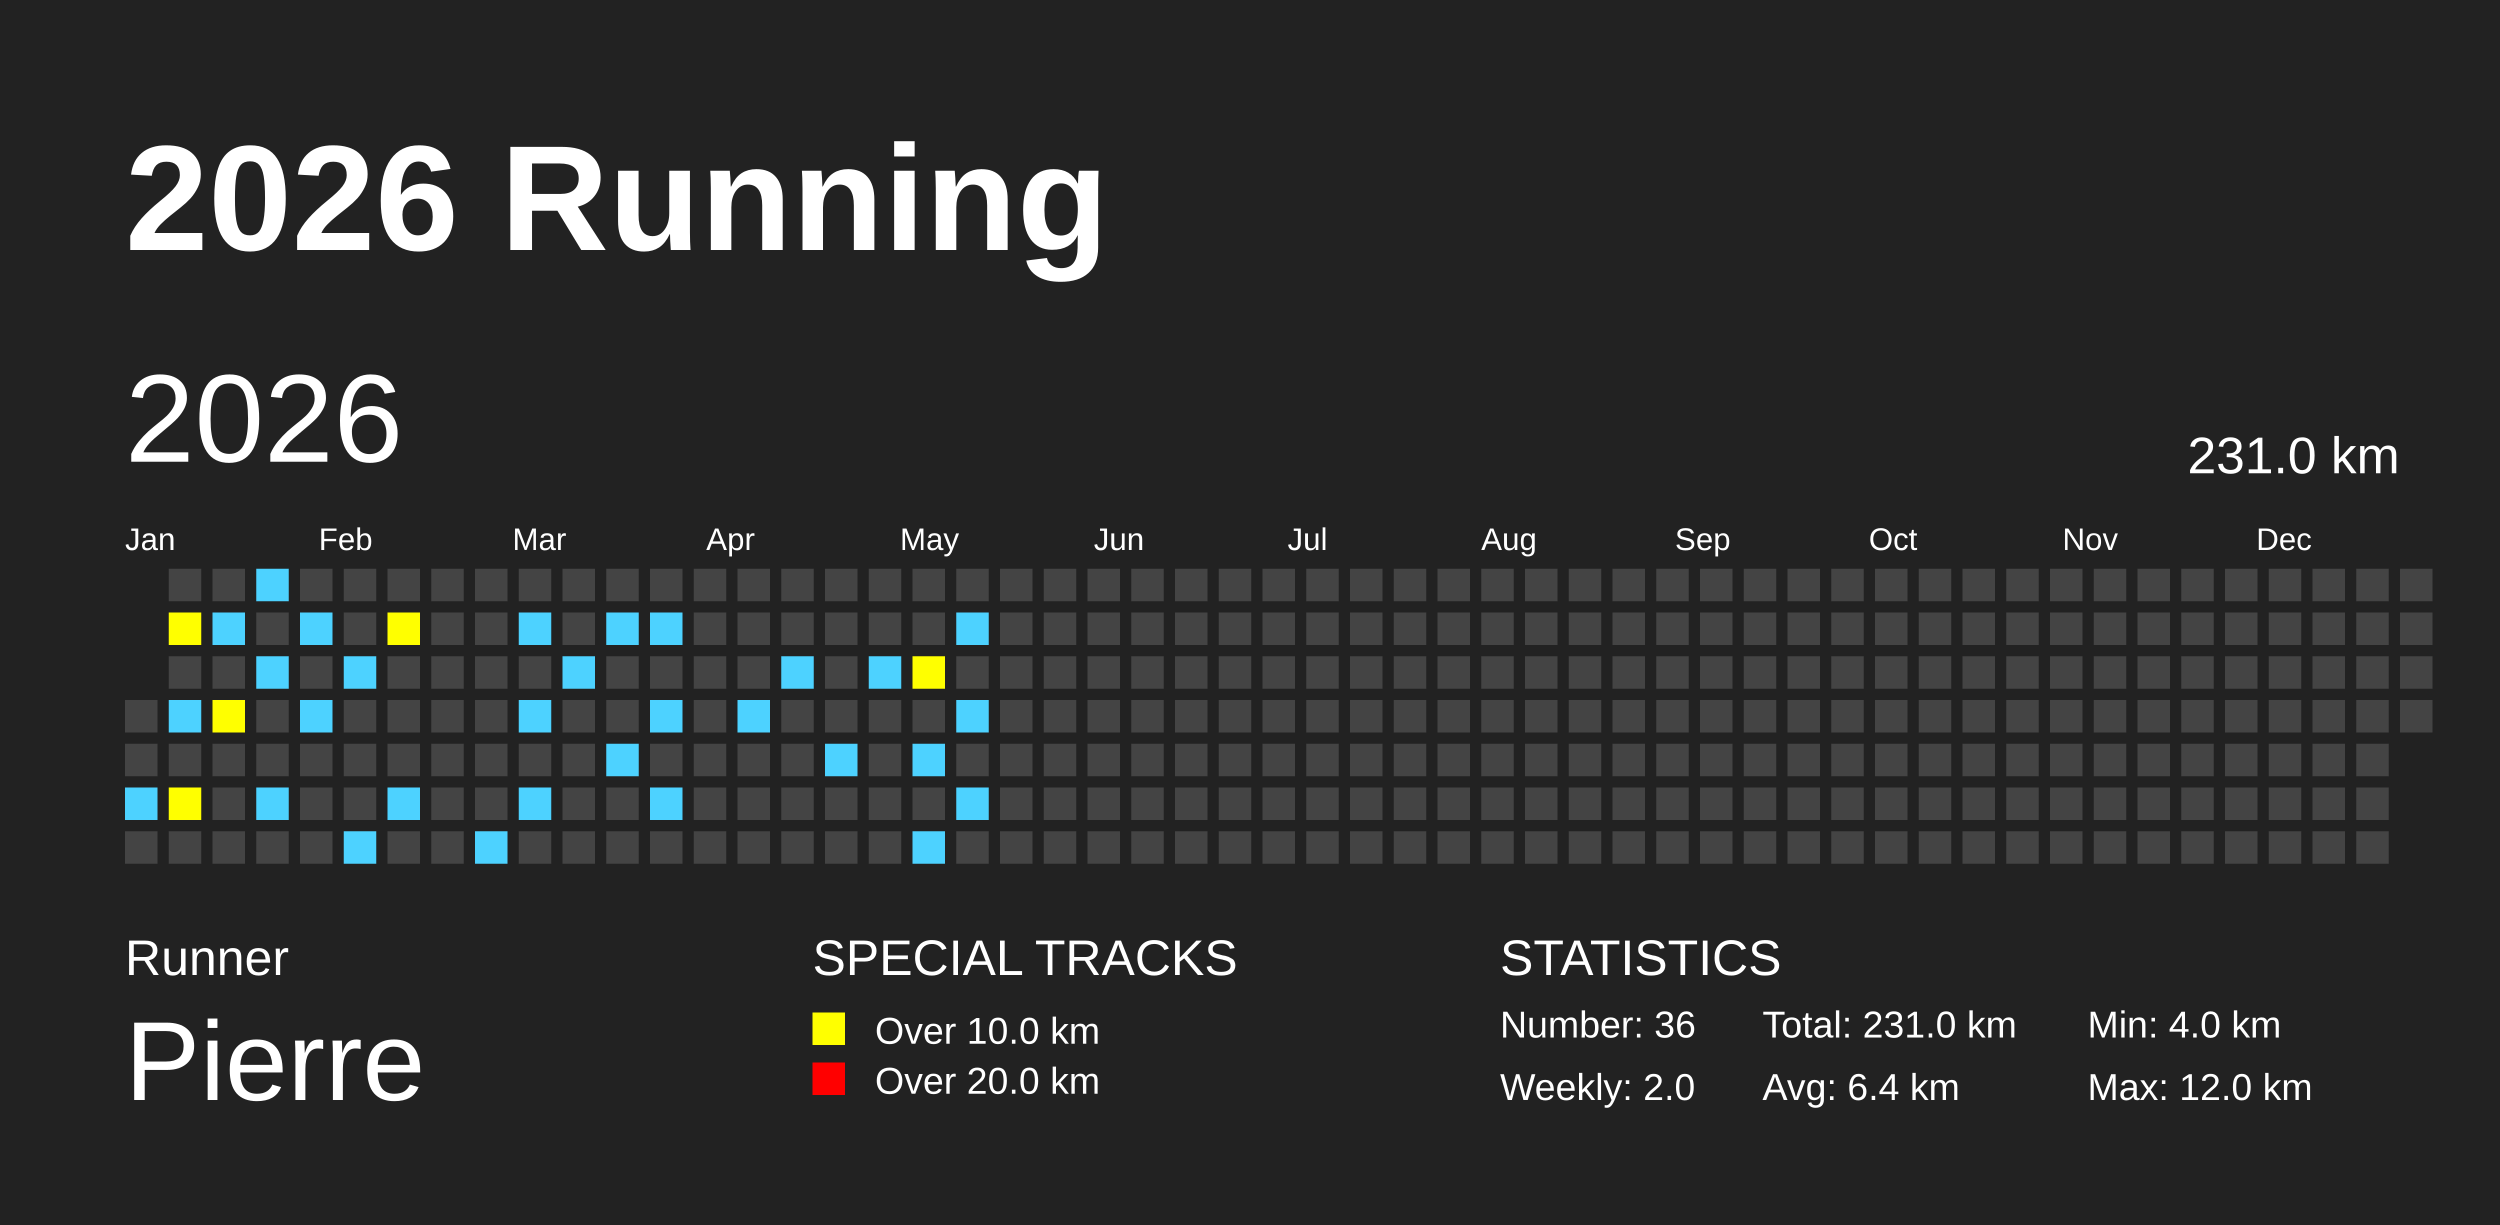
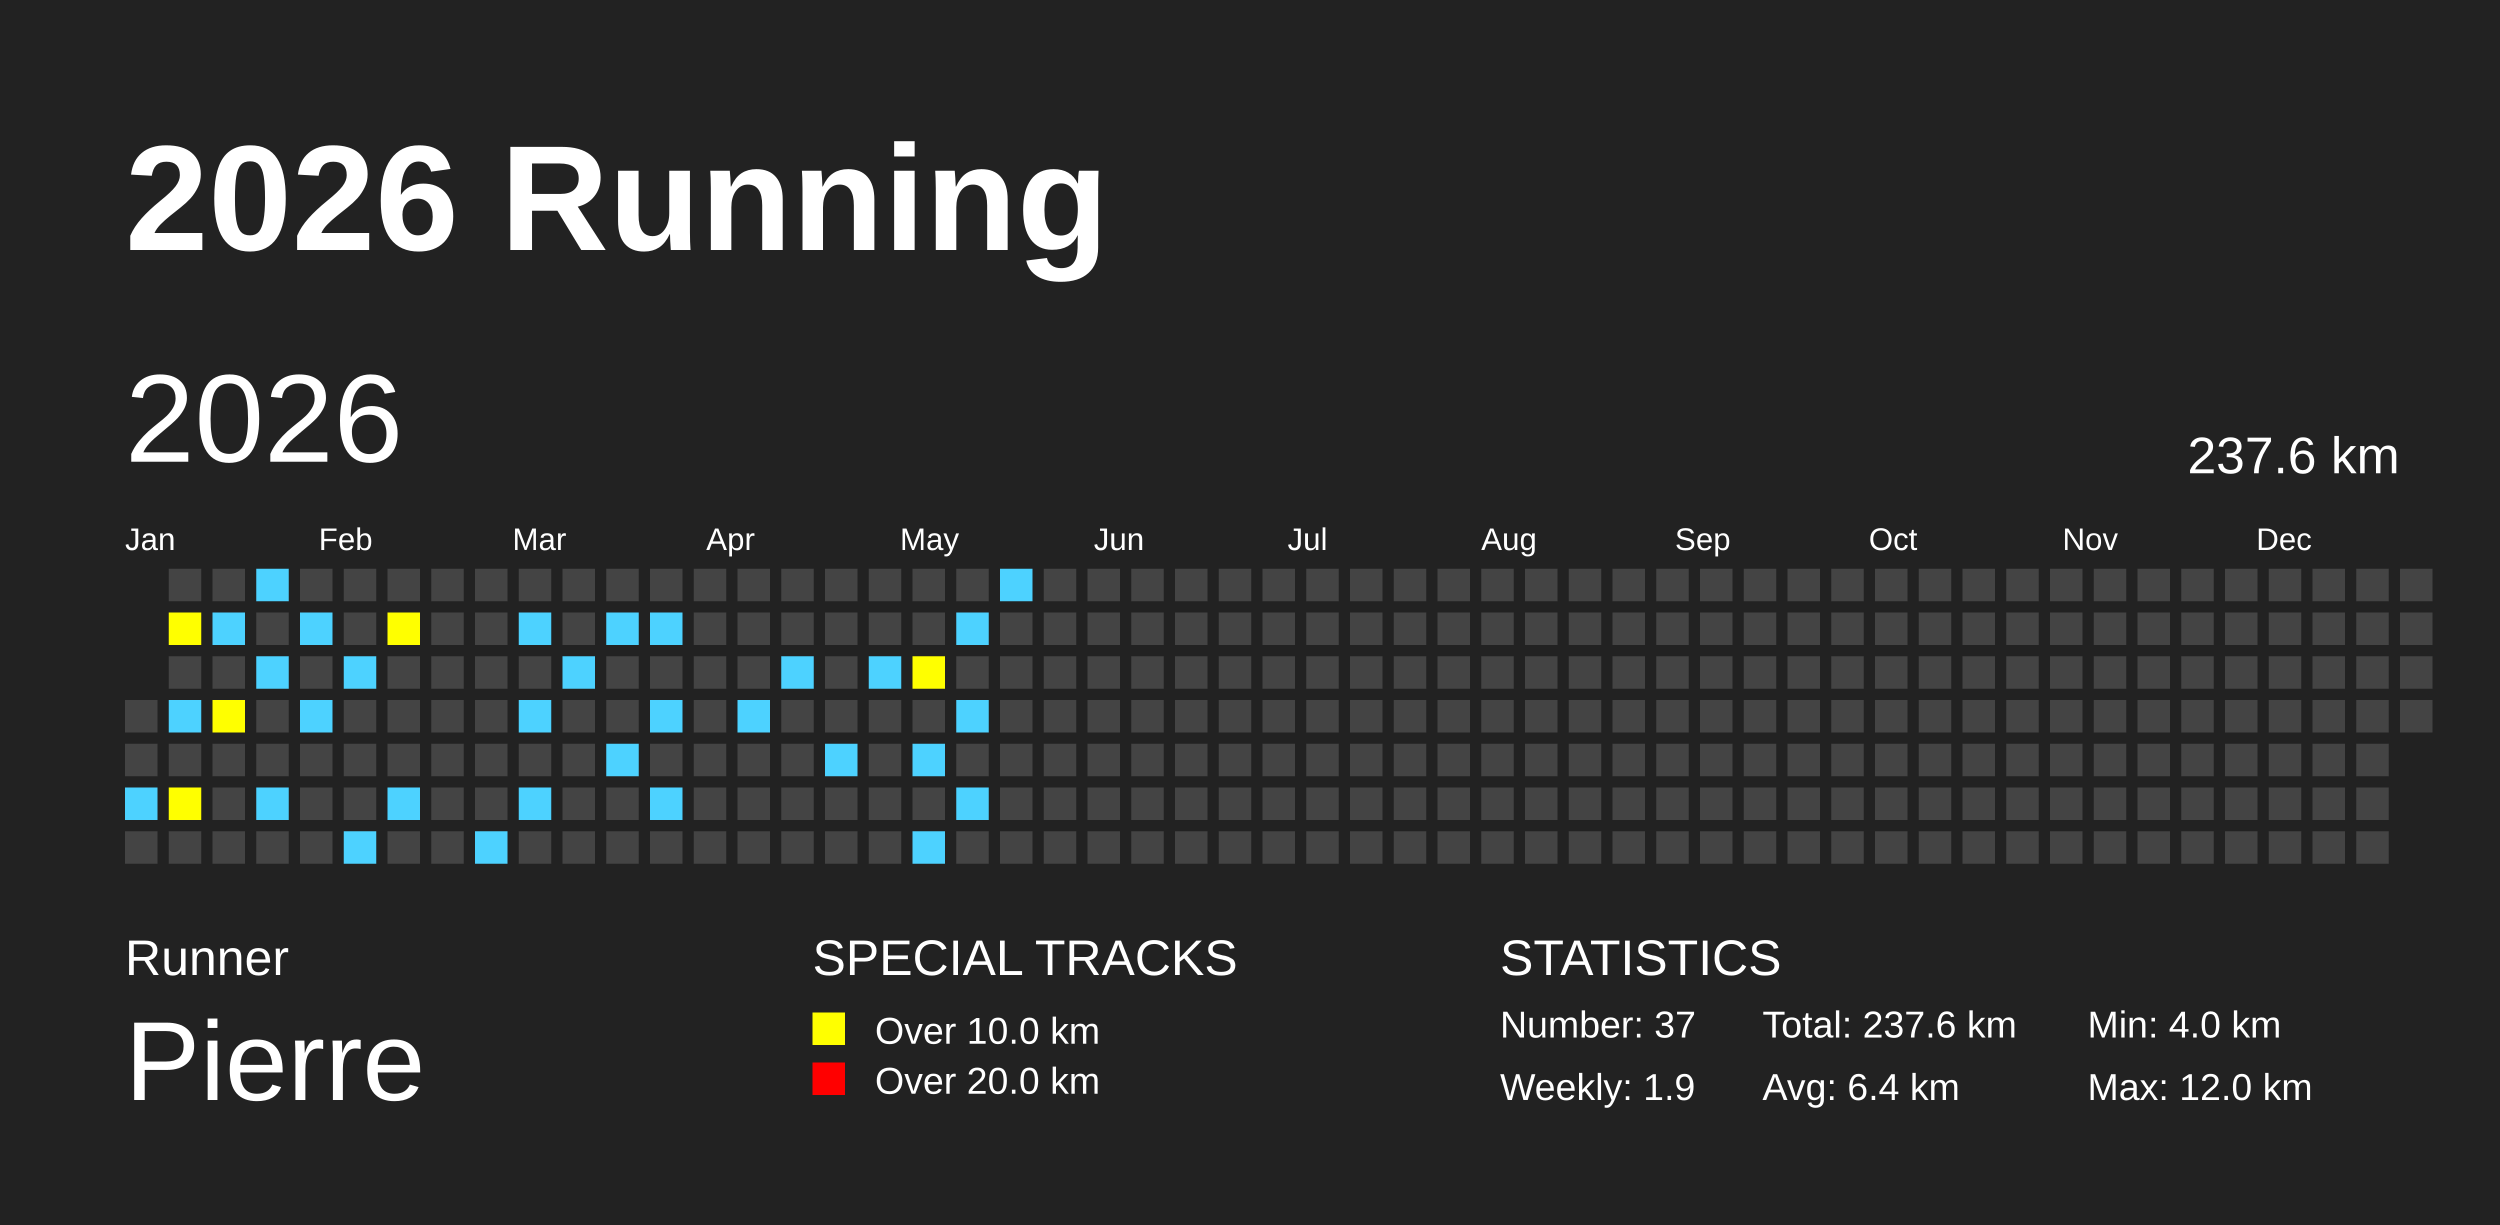
<svg xmlns="http://www.w3.org/2000/svg" baseProfile="full" height="98mm" version="1.1" viewBox="0,0,200,98" width="200mm">
  <defs />
  <rect fill="#222222" height="98" width="200" x="0" y="0" />
  <text fill="#FFFFFF" style="font-size:12px; font-family:Arial; font-weight:bold;" x="10" y="20">2026 Running</text>
  <text fill="#FFFFFF" style="font-size:4px; font-family:Arial" x="10" y="78">Runner</text>
  <text fill="#FFFFFF" style="font-size:9px; font-family:Arial" x="10" y="88">Pierre</text>
  <text fill="#FFFFFF" style="font-size:4px; font-family:Arial" x="65" y="78">SPECIAL TRACKS</text>
  <rect fill="yellow" height="2.6" width="2.6" x="65" y="81" />
  <text fill="#FFFFFF" style="font-size:3px; font-family:Arial" x="70" y="83.5">Over 10.0 km</text>
  <rect fill="red" height="2.6" width="2.6" x="65" y="85" />
  <text fill="#FFFFFF" style="font-size:3px; font-family:Arial" x="70" y="87.5">Over 20.0 km</text>
  <text fill="#FFFFFF" style="font-size:4px; font-family:Arial" x="120" y="78">STATISTICS</text>
-   <text fill="#FFFFFF" style="font-size:3px; font-family:Arial" x="120" y="83">Number: 36</text>
-   <text fill="#FFFFFF" style="font-size:3px; font-family:Arial" x="120" y="88">Weekly: 2.0</text>
-   <text fill="#FFFFFF" style="font-size:3px; font-family:Arial" x="141" y="83">Total: 231.0 km</text>
+   <text fill="#FFFFFF" style="font-size:3px; font-family:Arial" x="120" y="83">Number: 37</text>
+   <text fill="#FFFFFF" style="font-size:3px; font-family:Arial" x="120" y="88">Weekly: 1.9</text>
+   <text fill="#FFFFFF" style="font-size:3px; font-family:Arial" x="141" y="83">Total: 237.6 km</text>
  <text fill="#FFFFFF" style="font-size:3px; font-family:Arial" x="141" y="88">Avg: 6.4 km</text>
  <text fill="#FFFFFF" style="font-size:3px; font-family:Arial" x="167" y="83">Min: 4.0 km</text>
  <text fill="#FFFFFF" style="font-size:3px; font-family:Arial" x="167" y="88">Max: 12.0 km</text>
  <text dominant-baseline="hanging" fill="#FFFFFF" style="font-size:10.0px; font-family:Arial;" x="10" y="30">2026</text>
-   <text dominant-baseline="hanging" fill="#FFFFFF" style="font-size:4.125px; font-family:Arial;" x="175" y="35">231.0 km</text>
+   <text dominant-baseline="hanging" fill="#FFFFFF" style="font-size:4.125px; font-family:Arial;" x="175" y="35">237.6 km</text>
  <text fill="#FFFFFF" style="font-size:2.5px; font-family:Arial" x="10.0" y="44">Jan</text>
  <text fill="#FFFFFF" style="font-size:2.5px; font-family:Arial" x="25.5" y="44">Feb</text>
  <text fill="#FFFFFF" style="font-size:2.5px; font-family:Arial" x="41.0" y="44">Mar</text>
  <text fill="#FFFFFF" style="font-size:2.5px; font-family:Arial" x="56.5" y="44">Apr</text>
  <text fill="#FFFFFF" style="font-size:2.5px; font-family:Arial" x="72.0" y="44">May</text>
  <text fill="#FFFFFF" style="font-size:2.5px; font-family:Arial" x="87.5" y="44">Jun</text>
  <text fill="#FFFFFF" style="font-size:2.5px; font-family:Arial" x="103.0" y="44">Jul</text>
  <text fill="#FFFFFF" style="font-size:2.5px; font-family:Arial" x="118.5" y="44">Aug</text>
  <text fill="#FFFFFF" style="font-size:2.5px; font-family:Arial" x="134.0" y="44">Sep</text>
  <text fill="#FFFFFF" style="font-size:2.5px; font-family:Arial" x="149.5" y="44">Oct</text>
  <text fill="#FFFFFF" style="font-size:2.5px; font-family:Arial" x="165.0" y="44">Nov</text>
  <text fill="#FFFFFF" style="font-size:2.5px; font-family:Arial" x="180.5" y="44">Dec</text>
  <rect fill="#444444" height="2.6" width="2.6" x="10.0" y="56.0" />
  <rect fill="#444444" height="2.6" width="2.6" x="10.0" y="59.5" />
  <rect fill="#4DD2FF" height="2.6" width="2.6" x="10.0" y="63.0" />
  <rect fill="#444444" height="2.6" width="2.6" x="10.0" y="66.5" />
  <rect fill="#444444" height="2.6" width="2.6" x="13.5" y="45.5" />
  <rect fill="yellow" height="2.6" width="2.6" x="13.5" y="49.0" />
  <rect fill="#444444" height="2.6" width="2.6" x="13.5" y="52.5" />
  <rect fill="#4DD2FF" height="2.6" width="2.6" x="13.5" y="56.0" />
  <rect fill="#444444" height="2.6" width="2.6" x="13.5" y="59.5" />
  <rect fill="yellow" height="2.6" width="2.6" x="13.5" y="63.0" />
  <rect fill="#444444" height="2.6" width="2.6" x="13.5" y="66.5" />
  <rect fill="#444444" height="2.6" width="2.6" x="17.0" y="45.5" />
  <rect fill="#4DD2FF" height="2.6" width="2.6" x="17.0" y="49.0" />
  <rect fill="#444444" height="2.6" width="2.6" x="17.0" y="52.5" />
  <rect fill="yellow" height="2.6" width="2.6" x="17.0" y="56.0" />
  <rect fill="#444444" height="2.6" width="2.6" x="17.0" y="59.5" />
  <rect fill="#444444" height="2.6" width="2.6" x="17.0" y="63.0" />
  <rect fill="#444444" height="2.6" width="2.6" x="17.0" y="66.5" />
  <rect fill="#4DD2FF" height="2.6" width="2.6" x="20.5" y="45.5" />
  <rect fill="#444444" height="2.6" width="2.6" x="20.5" y="49.0" />
  <rect fill="#4DD2FF" height="2.6" width="2.6" x="20.5" y="52.5" />
  <rect fill="#444444" height="2.6" width="2.6" x="20.5" y="56.0" />
  <rect fill="#444444" height="2.6" width="2.6" x="20.5" y="59.5" />
  <rect fill="#4DD2FF" height="2.6" width="2.6" x="20.5" y="63.0" />
  <rect fill="#444444" height="2.6" width="2.6" x="20.5" y="66.5" />
  <rect fill="#444444" height="2.6" width="2.6" x="24.0" y="45.5" />
  <rect fill="#4DD2FF" height="2.6" width="2.6" x="24.0" y="49.0" />
  <rect fill="#444444" height="2.6" width="2.6" x="24.0" y="52.5" />
  <rect fill="#4DD2FF" height="2.6" width="2.6" x="24.0" y="56.0" />
  <rect fill="#444444" height="2.6" width="2.6" x="24.0" y="59.5" />
  <rect fill="#444444" height="2.6" width="2.6" x="24.0" y="63.0" />
  <rect fill="#444444" height="2.6" width="2.6" x="24.0" y="66.5" />
  <rect fill="#444444" height="2.6" width="2.6" x="27.5" y="45.5" />
  <rect fill="#444444" height="2.6" width="2.6" x="27.5" y="49.0" />
  <rect fill="#4DD2FF" height="2.6" width="2.6" x="27.5" y="52.5" />
  <rect fill="#444444" height="2.6" width="2.6" x="27.5" y="56.0" />
  <rect fill="#444444" height="2.6" width="2.6" x="27.5" y="59.5" />
  <rect fill="#444444" height="2.6" width="2.6" x="27.5" y="63.0" />
  <rect fill="#4DD2FF" height="2.6" width="2.6" x="27.5" y="66.5" />
  <rect fill="#444444" height="2.6" width="2.6" x="31.0" y="45.5" />
  <rect fill="yellow" height="2.6" width="2.6" x="31.0" y="49.0" />
  <rect fill="#444444" height="2.6" width="2.6" x="31.0" y="52.5" />
  <rect fill="#444444" height="2.6" width="2.6" x="31.0" y="56.0" />
  <rect fill="#444444" height="2.6" width="2.6" x="31.0" y="59.5" />
  <rect fill="#4DD2FF" height="2.6" width="2.6" x="31.0" y="63.0" />
  <rect fill="#444444" height="2.6" width="2.6" x="31.0" y="66.5" />
  <rect fill="#444444" height="2.6" width="2.6" x="34.5" y="45.5" />
  <rect fill="#444444" height="2.6" width="2.6" x="34.5" y="49.0" />
  <rect fill="#444444" height="2.6" width="2.6" x="34.5" y="52.5" />
  <rect fill="#444444" height="2.6" width="2.6" x="34.5" y="56.0" />
  <rect fill="#444444" height="2.6" width="2.6" x="34.5" y="59.5" />
  <rect fill="#444444" height="2.6" width="2.6" x="34.5" y="63.0" />
  <rect fill="#444444" height="2.6" width="2.6" x="34.5" y="66.5" />
  <rect fill="#444444" height="2.6" width="2.6" x="38.0" y="45.5" />
  <rect fill="#444444" height="2.6" width="2.6" x="38.0" y="49.0" />
  <rect fill="#444444" height="2.6" width="2.6" x="38.0" y="52.5" />
  <rect fill="#444444" height="2.6" width="2.6" x="38.0" y="56.0" />
  <rect fill="#444444" height="2.6" width="2.6" x="38.0" y="59.5" />
  <rect fill="#444444" height="2.6" width="2.6" x="38.0" y="63.0" />
  <rect fill="#4DD2FF" height="2.6" width="2.6" x="38.0" y="66.5" />
  <rect fill="#444444" height="2.6" width="2.6" x="41.5" y="45.5" />
  <rect fill="#4DD2FF" height="2.6" width="2.6" x="41.5" y="49.0" />
  <rect fill="#444444" height="2.6" width="2.6" x="41.5" y="52.5" />
  <rect fill="#4DD2FF" height="2.6" width="2.6" x="41.5" y="56.0" />
  <rect fill="#444444" height="2.6" width="2.6" x="41.5" y="59.5" />
  <rect fill="#4DD2FF" height="2.6" width="2.6" x="41.5" y="63.0" />
  <rect fill="#444444" height="2.6" width="2.6" x="41.5" y="66.5" />
  <rect fill="#444444" height="2.6" width="2.6" x="45.0" y="45.5" />
  <rect fill="#444444" height="2.6" width="2.6" x="45.0" y="49.0" />
  <rect fill="#4DD2FF" height="2.6" width="2.6" x="45.0" y="52.5" />
  <rect fill="#444444" height="2.6" width="2.6" x="45.0" y="56.0" />
  <rect fill="#444444" height="2.6" width="2.6" x="45.0" y="59.5" />
  <rect fill="#444444" height="2.6" width="2.6" x="45.0" y="63.0" />
  <rect fill="#444444" height="2.6" width="2.6" x="45.0" y="66.5" />
  <rect fill="#444444" height="2.6" width="2.6" x="48.5" y="45.5" />
  <rect fill="#4DD2FF" height="2.6" width="2.6" x="48.5" y="49.0" />
  <rect fill="#444444" height="2.6" width="2.6" x="48.5" y="52.5" />
  <rect fill="#444444" height="2.6" width="2.6" x="48.5" y="56.0" />
  <rect fill="#4DD2FF" height="2.6" width="2.6" x="48.5" y="59.5" />
  <rect fill="#444444" height="2.6" width="2.6" x="48.5" y="63.0" />
  <rect fill="#444444" height="2.6" width="2.6" x="48.5" y="66.5" />
  <rect fill="#444444" height="2.6" width="2.6" x="52.0" y="45.5" />
  <rect fill="#4DD2FF" height="2.6" width="2.6" x="52.0" y="49.0" />
  <rect fill="#444444" height="2.6" width="2.6" x="52.0" y="52.5" />
  <rect fill="#4DD2FF" height="2.6" width="2.6" x="52.0" y="56.0" />
  <rect fill="#444444" height="2.6" width="2.6" x="52.0" y="59.5" />
  <rect fill="#4DD2FF" height="2.6" width="2.6" x="52.0" y="63.0" />
  <rect fill="#444444" height="2.6" width="2.6" x="52.0" y="66.5" />
  <rect fill="#444444" height="2.6" width="2.6" x="55.5" y="45.5" />
  <rect fill="#444444" height="2.6" width="2.6" x="55.5" y="49.0" />
  <rect fill="#444444" height="2.6" width="2.6" x="55.5" y="52.5" />
  <rect fill="#444444" height="2.6" width="2.6" x="55.5" y="56.0" />
  <rect fill="#444444" height="2.6" width="2.6" x="55.5" y="59.5" />
  <rect fill="#444444" height="2.6" width="2.6" x="55.5" y="63.0" />
  <rect fill="#444444" height="2.6" width="2.6" x="55.5" y="66.5" />
  <rect fill="#444444" height="2.6" width="2.6" x="59.0" y="45.5" />
  <rect fill="#444444" height="2.6" width="2.6" x="59.0" y="49.0" />
  <rect fill="#444444" height="2.6" width="2.6" x="59.0" y="52.5" />
  <rect fill="#4DD2FF" height="2.6" width="2.6" x="59.0" y="56.0" />
  <rect fill="#444444" height="2.6" width="2.6" x="59.0" y="59.5" />
  <rect fill="#444444" height="2.6" width="2.6" x="59.0" y="63.0" />
  <rect fill="#444444" height="2.6" width="2.6" x="59.0" y="66.5" />
  <rect fill="#444444" height="2.6" width="2.6" x="62.5" y="45.5" />
  <rect fill="#444444" height="2.6" width="2.6" x="62.5" y="49.0" />
  <rect fill="#4DD2FF" height="2.6" width="2.6" x="62.5" y="52.5" />
  <rect fill="#444444" height="2.6" width="2.6" x="62.5" y="56.0" />
  <rect fill="#444444" height="2.6" width="2.6" x="62.5" y="59.5" />
  <rect fill="#444444" height="2.6" width="2.6" x="62.5" y="63.0" />
  <rect fill="#444444" height="2.6" width="2.6" x="62.5" y="66.5" />
  <rect fill="#444444" height="2.6" width="2.6" x="66.0" y="45.5" />
  <rect fill="#444444" height="2.6" width="2.6" x="66.0" y="49.0" />
  <rect fill="#444444" height="2.6" width="2.6" x="66.0" y="52.5" />
  <rect fill="#444444" height="2.6" width="2.6" x="66.0" y="56.0" />
  <rect fill="#4DD2FF" height="2.6" width="2.6" x="66.0" y="59.5" />
  <rect fill="#444444" height="2.6" width="2.6" x="66.0" y="63.0" />
  <rect fill="#444444" height="2.6" width="2.6" x="66.0" y="66.5" />
  <rect fill="#444444" height="2.6" width="2.6" x="69.5" y="45.5" />
  <rect fill="#444444" height="2.6" width="2.6" x="69.5" y="49.0" />
  <rect fill="#4DD2FF" height="2.6" width="2.6" x="69.5" y="52.5" />
  <rect fill="#444444" height="2.6" width="2.6" x="69.5" y="56.0" />
  <rect fill="#444444" height="2.6" width="2.6" x="69.5" y="59.5" />
  <rect fill="#444444" height="2.6" width="2.6" x="69.5" y="63.0" />
  <rect fill="#444444" height="2.6" width="2.6" x="69.5" y="66.5" />
  <rect fill="#444444" height="2.6" width="2.6" x="73.0" y="45.5" />
  <rect fill="#444444" height="2.6" width="2.6" x="73.0" y="49.0" />
  <rect fill="yellow" height="2.6" width="2.6" x="73.0" y="52.5" />
  <rect fill="#444444" height="2.6" width="2.6" x="73.0" y="56.0" />
  <rect fill="#4DD2FF" height="2.6" width="2.6" x="73.0" y="59.5" />
  <rect fill="#444444" height="2.6" width="2.6" x="73.0" y="63.0" />
  <rect fill="#4DD2FF" height="2.6" width="2.6" x="73.0" y="66.5" />
  <rect fill="#444444" height="2.6" width="2.6" x="76.5" y="45.5" />
  <rect fill="#4DD2FF" height="2.6" width="2.6" x="76.5" y="49.0" />
  <rect fill="#444444" height="2.6" width="2.6" x="76.5" y="52.5" />
  <rect fill="#4DD2FF" height="2.6" width="2.6" x="76.5" y="56.0" />
  <rect fill="#444444" height="2.6" width="2.6" x="76.5" y="59.5" />
  <rect fill="#4DD2FF" height="2.6" width="2.6" x="76.5" y="63.0" />
  <rect fill="#444444" height="2.6" width="2.6" x="76.5" y="66.5" />
-   <rect fill="#444444" height="2.6" width="2.6" x="80.0" y="45.5" />
+   <rect fill="#4DD2FF" height="2.6" width="2.6" x="80.0" y="45.5" />
  <rect fill="#444444" height="2.6" width="2.6" x="80.0" y="49.0" />
  <rect fill="#444444" height="2.6" width="2.6" x="80.0" y="52.5" />
  <rect fill="#444444" height="2.6" width="2.6" x="80.0" y="56.0" />
  <rect fill="#444444" height="2.6" width="2.6" x="80.0" y="59.5" />
  <rect fill="#444444" height="2.6" width="2.6" x="80.0" y="63.0" />
  <rect fill="#444444" height="2.6" width="2.6" x="80.0" y="66.5" />
  <rect fill="#444444" height="2.6" width="2.6" x="83.5" y="45.5" />
  <rect fill="#444444" height="2.6" width="2.6" x="83.5" y="49.0" />
  <rect fill="#444444" height="2.6" width="2.6" x="83.5" y="52.5" />
  <rect fill="#444444" height="2.6" width="2.6" x="83.5" y="56.0" />
  <rect fill="#444444" height="2.6" width="2.6" x="83.5" y="59.5" />
  <rect fill="#444444" height="2.6" width="2.6" x="83.5" y="63.0" />
  <rect fill="#444444" height="2.6" width="2.6" x="83.5" y="66.5" />
  <rect fill="#444444" height="2.6" width="2.6" x="87.0" y="45.5" />
  <rect fill="#444444" height="2.6" width="2.6" x="87.0" y="49.0" />
  <rect fill="#444444" height="2.6" width="2.6" x="87.0" y="52.5" />
  <rect fill="#444444" height="2.6" width="2.6" x="87.0" y="56.0" />
  <rect fill="#444444" height="2.6" width="2.6" x="87.0" y="59.5" />
  <rect fill="#444444" height="2.6" width="2.6" x="87.0" y="63.0" />
  <rect fill="#444444" height="2.6" width="2.6" x="87.0" y="66.5" />
  <rect fill="#444444" height="2.6" width="2.6" x="90.5" y="45.5" />
  <rect fill="#444444" height="2.6" width="2.6" x="90.5" y="49.0" />
  <rect fill="#444444" height="2.6" width="2.6" x="90.5" y="52.5" />
  <rect fill="#444444" height="2.6" width="2.6" x="90.5" y="56.0" />
  <rect fill="#444444" height="2.6" width="2.6" x="90.5" y="59.5" />
  <rect fill="#444444" height="2.6" width="2.6" x="90.5" y="63.0" />
  <rect fill="#444444" height="2.6" width="2.6" x="90.5" y="66.5" />
  <rect fill="#444444" height="2.6" width="2.6" x="94.0" y="45.5" />
  <rect fill="#444444" height="2.6" width="2.6" x="94.0" y="49.0" />
  <rect fill="#444444" height="2.6" width="2.6" x="94.0" y="52.5" />
  <rect fill="#444444" height="2.6" width="2.6" x="94.0" y="56.0" />
  <rect fill="#444444" height="2.6" width="2.6" x="94.0" y="59.5" />
  <rect fill="#444444" height="2.6" width="2.6" x="94.0" y="63.0" />
  <rect fill="#444444" height="2.6" width="2.6" x="94.0" y="66.5" />
  <rect fill="#444444" height="2.6" width="2.6" x="97.5" y="45.5" />
  <rect fill="#444444" height="2.6" width="2.6" x="97.5" y="49.0" />
  <rect fill="#444444" height="2.6" width="2.6" x="97.5" y="52.5" />
  <rect fill="#444444" height="2.6" width="2.6" x="97.5" y="56.0" />
  <rect fill="#444444" height="2.6" width="2.6" x="97.5" y="59.5" />
  <rect fill="#444444" height="2.6" width="2.6" x="97.5" y="63.0" />
  <rect fill="#444444" height="2.6" width="2.6" x="97.5" y="66.5" />
  <rect fill="#444444" height="2.6" width="2.6" x="101.0" y="45.5" />
  <rect fill="#444444" height="2.6" width="2.6" x="101.0" y="49.0" />
  <rect fill="#444444" height="2.6" width="2.6" x="101.0" y="52.5" />
  <rect fill="#444444" height="2.6" width="2.6" x="101.0" y="56.0" />
  <rect fill="#444444" height="2.6" width="2.6" x="101.0" y="59.5" />
  <rect fill="#444444" height="2.6" width="2.6" x="101.0" y="63.0" />
  <rect fill="#444444" height="2.6" width="2.6" x="101.0" y="66.5" />
  <rect fill="#444444" height="2.6" width="2.6" x="104.5" y="45.5" />
  <rect fill="#444444" height="2.6" width="2.6" x="104.5" y="49.0" />
  <rect fill="#444444" height="2.6" width="2.6" x="104.5" y="52.5" />
  <rect fill="#444444" height="2.6" width="2.6" x="104.5" y="56.0" />
  <rect fill="#444444" height="2.6" width="2.6" x="104.5" y="59.5" />
  <rect fill="#444444" height="2.6" width="2.6" x="104.5" y="63.0" />
  <rect fill="#444444" height="2.6" width="2.6" x="104.5" y="66.5" />
  <rect fill="#444444" height="2.6" width="2.6" x="108.0" y="45.5" />
  <rect fill="#444444" height="2.6" width="2.6" x="108.0" y="49.0" />
  <rect fill="#444444" height="2.6" width="2.6" x="108.0" y="52.5" />
  <rect fill="#444444" height="2.6" width="2.6" x="108.0" y="56.0" />
  <rect fill="#444444" height="2.6" width="2.6" x="108.0" y="59.5" />
  <rect fill="#444444" height="2.6" width="2.6" x="108.0" y="63.0" />
  <rect fill="#444444" height="2.6" width="2.6" x="108.0" y="66.5" />
  <rect fill="#444444" height="2.6" width="2.6" x="111.5" y="45.5" />
  <rect fill="#444444" height="2.6" width="2.6" x="111.5" y="49.0" />
  <rect fill="#444444" height="2.6" width="2.6" x="111.5" y="52.5" />
  <rect fill="#444444" height="2.6" width="2.6" x="111.5" y="56.0" />
  <rect fill="#444444" height="2.6" width="2.6" x="111.5" y="59.5" />
  <rect fill="#444444" height="2.6" width="2.6" x="111.5" y="63.0" />
  <rect fill="#444444" height="2.6" width="2.6" x="111.5" y="66.5" />
  <rect fill="#444444" height="2.6" width="2.6" x="115.0" y="45.5" />
  <rect fill="#444444" height="2.6" width="2.6" x="115.0" y="49.0" />
  <rect fill="#444444" height="2.6" width="2.6" x="115.0" y="52.5" />
  <rect fill="#444444" height="2.6" width="2.6" x="115.0" y="56.0" />
  <rect fill="#444444" height="2.6" width="2.6" x="115.0" y="59.5" />
  <rect fill="#444444" height="2.6" width="2.6" x="115.0" y="63.0" />
  <rect fill="#444444" height="2.6" width="2.6" x="115.0" y="66.5" />
  <rect fill="#444444" height="2.6" width="2.6" x="118.5" y="45.5" />
  <rect fill="#444444" height="2.6" width="2.6" x="118.5" y="49.0" />
  <rect fill="#444444" height="2.6" width="2.6" x="118.5" y="52.5" />
  <rect fill="#444444" height="2.6" width="2.6" x="118.5" y="56.0" />
  <rect fill="#444444" height="2.6" width="2.6" x="118.5" y="59.5" />
  <rect fill="#444444" height="2.6" width="2.6" x="118.5" y="63.0" />
  <rect fill="#444444" height="2.6" width="2.6" x="118.5" y="66.5" />
  <rect fill="#444444" height="2.6" width="2.6" x="122.0" y="45.5" />
  <rect fill="#444444" height="2.6" width="2.6" x="122.0" y="49.0" />
  <rect fill="#444444" height="2.6" width="2.6" x="122.0" y="52.5" />
  <rect fill="#444444" height="2.6" width="2.6" x="122.0" y="56.0" />
  <rect fill="#444444" height="2.6" width="2.6" x="122.0" y="59.5" />
  <rect fill="#444444" height="2.6" width="2.6" x="122.0" y="63.0" />
  <rect fill="#444444" height="2.6" width="2.6" x="122.0" y="66.5" />
  <rect fill="#444444" height="2.6" width="2.6" x="125.5" y="45.5" />
  <rect fill="#444444" height="2.6" width="2.6" x="125.5" y="49.0" />
  <rect fill="#444444" height="2.6" width="2.6" x="125.5" y="52.5" />
  <rect fill="#444444" height="2.6" width="2.6" x="125.5" y="56.0" />
  <rect fill="#444444" height="2.6" width="2.6" x="125.5" y="59.5" />
  <rect fill="#444444" height="2.6" width="2.6" x="125.5" y="63.0" />
  <rect fill="#444444" height="2.6" width="2.6" x="125.5" y="66.5" />
  <rect fill="#444444" height="2.6" width="2.6" x="129.0" y="45.5" />
  <rect fill="#444444" height="2.6" width="2.6" x="129.0" y="49.0" />
  <rect fill="#444444" height="2.6" width="2.6" x="129.0" y="52.5" />
  <rect fill="#444444" height="2.6" width="2.6" x="129.0" y="56.0" />
  <rect fill="#444444" height="2.6" width="2.6" x="129.0" y="59.5" />
  <rect fill="#444444" height="2.6" width="2.6" x="129.0" y="63.0" />
  <rect fill="#444444" height="2.6" width="2.6" x="129.0" y="66.5" />
  <rect fill="#444444" height="2.6" width="2.6" x="132.5" y="45.5" />
  <rect fill="#444444" height="2.6" width="2.6" x="132.5" y="49.0" />
  <rect fill="#444444" height="2.6" width="2.6" x="132.5" y="52.5" />
  <rect fill="#444444" height="2.6" width="2.6" x="132.5" y="56.0" />
  <rect fill="#444444" height="2.6" width="2.6" x="132.5" y="59.5" />
  <rect fill="#444444" height="2.6" width="2.6" x="132.5" y="63.0" />
  <rect fill="#444444" height="2.6" width="2.6" x="132.5" y="66.5" />
  <rect fill="#444444" height="2.6" width="2.6" x="136.0" y="45.5" />
  <rect fill="#444444" height="2.6" width="2.6" x="136.0" y="49.0" />
  <rect fill="#444444" height="2.6" width="2.6" x="136.0" y="52.5" />
  <rect fill="#444444" height="2.6" width="2.6" x="136.0" y="56.0" />
  <rect fill="#444444" height="2.6" width="2.6" x="136.0" y="59.5" />
  <rect fill="#444444" height="2.6" width="2.6" x="136.0" y="63.0" />
  <rect fill="#444444" height="2.6" width="2.6" x="136.0" y="66.5" />
  <rect fill="#444444" height="2.6" width="2.6" x="139.5" y="45.5" />
  <rect fill="#444444" height="2.6" width="2.6" x="139.5" y="49.0" />
  <rect fill="#444444" height="2.6" width="2.6" x="139.5" y="52.5" />
  <rect fill="#444444" height="2.6" width="2.6" x="139.5" y="56.0" />
  <rect fill="#444444" height="2.6" width="2.6" x="139.5" y="59.5" />
  <rect fill="#444444" height="2.6" width="2.6" x="139.5" y="63.0" />
  <rect fill="#444444" height="2.6" width="2.6" x="139.5" y="66.5" />
  <rect fill="#444444" height="2.6" width="2.6" x="143.0" y="45.5" />
  <rect fill="#444444" height="2.6" width="2.6" x="143.0" y="49.0" />
  <rect fill="#444444" height="2.6" width="2.6" x="143.0" y="52.5" />
  <rect fill="#444444" height="2.6" width="2.6" x="143.0" y="56.0" />
  <rect fill="#444444" height="2.6" width="2.6" x="143.0" y="59.5" />
  <rect fill="#444444" height="2.6" width="2.6" x="143.0" y="63.0" />
  <rect fill="#444444" height="2.6" width="2.6" x="143.0" y="66.5" />
  <rect fill="#444444" height="2.6" width="2.6" x="146.5" y="45.5" />
  <rect fill="#444444" height="2.6" width="2.6" x="146.5" y="49.0" />
  <rect fill="#444444" height="2.6" width="2.6" x="146.5" y="52.5" />
  <rect fill="#444444" height="2.6" width="2.6" x="146.5" y="56.0" />
  <rect fill="#444444" height="2.6" width="2.6" x="146.5" y="59.5" />
  <rect fill="#444444" height="2.6" width="2.6" x="146.5" y="63.0" />
  <rect fill="#444444" height="2.6" width="2.6" x="146.5" y="66.5" />
  <rect fill="#444444" height="2.6" width="2.6" x="150.0" y="45.5" />
  <rect fill="#444444" height="2.6" width="2.6" x="150.0" y="49.0" />
  <rect fill="#444444" height="2.6" width="2.6" x="150.0" y="52.5" />
  <rect fill="#444444" height="2.6" width="2.6" x="150.0" y="56.0" />
  <rect fill="#444444" height="2.6" width="2.6" x="150.0" y="59.5" />
  <rect fill="#444444" height="2.6" width="2.6" x="150.0" y="63.0" />
  <rect fill="#444444" height="2.6" width="2.6" x="150.0" y="66.5" />
  <rect fill="#444444" height="2.6" width="2.6" x="153.5" y="45.5" />
  <rect fill="#444444" height="2.6" width="2.6" x="153.5" y="49.0" />
  <rect fill="#444444" height="2.6" width="2.6" x="153.5" y="52.5" />
  <rect fill="#444444" height="2.6" width="2.6" x="153.5" y="56.0" />
  <rect fill="#444444" height="2.6" width="2.6" x="153.5" y="59.5" />
  <rect fill="#444444" height="2.6" width="2.6" x="153.5" y="63.0" />
  <rect fill="#444444" height="2.6" width="2.6" x="153.5" y="66.5" />
  <rect fill="#444444" height="2.6" width="2.6" x="157.0" y="45.5" />
  <rect fill="#444444" height="2.6" width="2.6" x="157.0" y="49.0" />
  <rect fill="#444444" height="2.6" width="2.6" x="157.0" y="52.5" />
  <rect fill="#444444" height="2.6" width="2.6" x="157.0" y="56.0" />
  <rect fill="#444444" height="2.6" width="2.6" x="157.0" y="59.5" />
  <rect fill="#444444" height="2.6" width="2.6" x="157.0" y="63.0" />
  <rect fill="#444444" height="2.6" width="2.6" x="157.0" y="66.5" />
  <rect fill="#444444" height="2.6" width="2.6" x="160.5" y="45.5" />
  <rect fill="#444444" height="2.6" width="2.6" x="160.5" y="49.0" />
  <rect fill="#444444" height="2.6" width="2.6" x="160.5" y="52.5" />
  <rect fill="#444444" height="2.6" width="2.6" x="160.5" y="56.0" />
  <rect fill="#444444" height="2.6" width="2.6" x="160.5" y="59.5" />
  <rect fill="#444444" height="2.6" width="2.6" x="160.5" y="63.0" />
  <rect fill="#444444" height="2.6" width="2.6" x="160.5" y="66.5" />
  <rect fill="#444444" height="2.6" width="2.6" x="164.0" y="45.5" />
  <rect fill="#444444" height="2.6" width="2.6" x="164.0" y="49.0" />
  <rect fill="#444444" height="2.6" width="2.6" x="164.0" y="52.5" />
  <rect fill="#444444" height="2.6" width="2.6" x="164.0" y="56.0" />
  <rect fill="#444444" height="2.6" width="2.6" x="164.0" y="59.5" />
  <rect fill="#444444" height="2.6" width="2.6" x="164.0" y="63.0" />
  <rect fill="#444444" height="2.6" width="2.6" x="164.0" y="66.5" />
  <rect fill="#444444" height="2.6" width="2.6" x="167.5" y="45.5" />
  <rect fill="#444444" height="2.6" width="2.6" x="167.5" y="49.0" />
  <rect fill="#444444" height="2.6" width="2.6" x="167.5" y="52.5" />
  <rect fill="#444444" height="2.6" width="2.6" x="167.5" y="56.0" />
  <rect fill="#444444" height="2.6" width="2.6" x="167.5" y="59.5" />
  <rect fill="#444444" height="2.6" width="2.6" x="167.5" y="63.0" />
  <rect fill="#444444" height="2.6" width="2.6" x="167.5" y="66.5" />
  <rect fill="#444444" height="2.6" width="2.6" x="171.0" y="45.5" />
  <rect fill="#444444" height="2.6" width="2.6" x="171.0" y="49.0" />
  <rect fill="#444444" height="2.6" width="2.6" x="171.0" y="52.5" />
  <rect fill="#444444" height="2.6" width="2.6" x="171.0" y="56.0" />
  <rect fill="#444444" height="2.6" width="2.6" x="171.0" y="59.5" />
  <rect fill="#444444" height="2.6" width="2.6" x="171.0" y="63.0" />
  <rect fill="#444444" height="2.6" width="2.6" x="171.0" y="66.5" />
  <rect fill="#444444" height="2.6" width="2.6" x="174.5" y="45.5" />
  <rect fill="#444444" height="2.6" width="2.6" x="174.5" y="49.0" />
  <rect fill="#444444" height="2.6" width="2.6" x="174.5" y="52.5" />
  <rect fill="#444444" height="2.6" width="2.6" x="174.5" y="56.0" />
  <rect fill="#444444" height="2.6" width="2.6" x="174.5" y="59.5" />
  <rect fill="#444444" height="2.6" width="2.6" x="174.5" y="63.0" />
  <rect fill="#444444" height="2.6" width="2.6" x="174.5" y="66.5" />
  <rect fill="#444444" height="2.6" width="2.6" x="178.0" y="45.5" />
  <rect fill="#444444" height="2.6" width="2.6" x="178.0" y="49.0" />
  <rect fill="#444444" height="2.6" width="2.6" x="178.0" y="52.5" />
  <rect fill="#444444" height="2.6" width="2.6" x="178.0" y="56.0" />
  <rect fill="#444444" height="2.6" width="2.6" x="178.0" y="59.5" />
  <rect fill="#444444" height="2.6" width="2.6" x="178.0" y="63.0" />
  <rect fill="#444444" height="2.6" width="2.6" x="178.0" y="66.5" />
  <rect fill="#444444" height="2.6" width="2.6" x="181.5" y="45.5" />
  <rect fill="#444444" height="2.6" width="2.6" x="181.5" y="49.0" />
  <rect fill="#444444" height="2.6" width="2.6" x="181.5" y="52.5" />
  <rect fill="#444444" height="2.6" width="2.6" x="181.5" y="56.0" />
  <rect fill="#444444" height="2.6" width="2.6" x="181.5" y="59.5" />
  <rect fill="#444444" height="2.6" width="2.6" x="181.5" y="63.0" />
  <rect fill="#444444" height="2.6" width="2.6" x="181.5" y="66.5" />
  <rect fill="#444444" height="2.6" width="2.6" x="185.0" y="45.5" />
  <rect fill="#444444" height="2.6" width="2.6" x="185.0" y="49.0" />
  <rect fill="#444444" height="2.6" width="2.6" x="185.0" y="52.5" />
  <rect fill="#444444" height="2.6" width="2.6" x="185.0" y="56.0" />
  <rect fill="#444444" height="2.6" width="2.6" x="185.0" y="59.5" />
  <rect fill="#444444" height="2.6" width="2.6" x="185.0" y="63.0" />
  <rect fill="#444444" height="2.6" width="2.6" x="185.0" y="66.5" />
  <rect fill="#444444" height="2.6" width="2.6" x="188.5" y="45.5" />
  <rect fill="#444444" height="2.6" width="2.6" x="188.5" y="49.0" />
  <rect fill="#444444" height="2.6" width="2.6" x="188.5" y="52.5" />
  <rect fill="#444444" height="2.6" width="2.6" x="188.5" y="56.0" />
  <rect fill="#444444" height="2.6" width="2.6" x="188.5" y="59.5" />
  <rect fill="#444444" height="2.6" width="2.6" x="188.5" y="63.0" />
  <rect fill="#444444" height="2.6" width="2.6" x="188.5" y="66.5" />
  <rect fill="#444444" height="2.6" width="2.6" x="192.0" y="45.5" />
  <rect fill="#444444" height="2.6" width="2.6" x="192.0" y="49.0" />
  <rect fill="#444444" height="2.6" width="2.6" x="192.0" y="52.5" />
  <rect fill="#444444" height="2.6" width="2.6" x="192.0" y="56.0" />
</svg>
